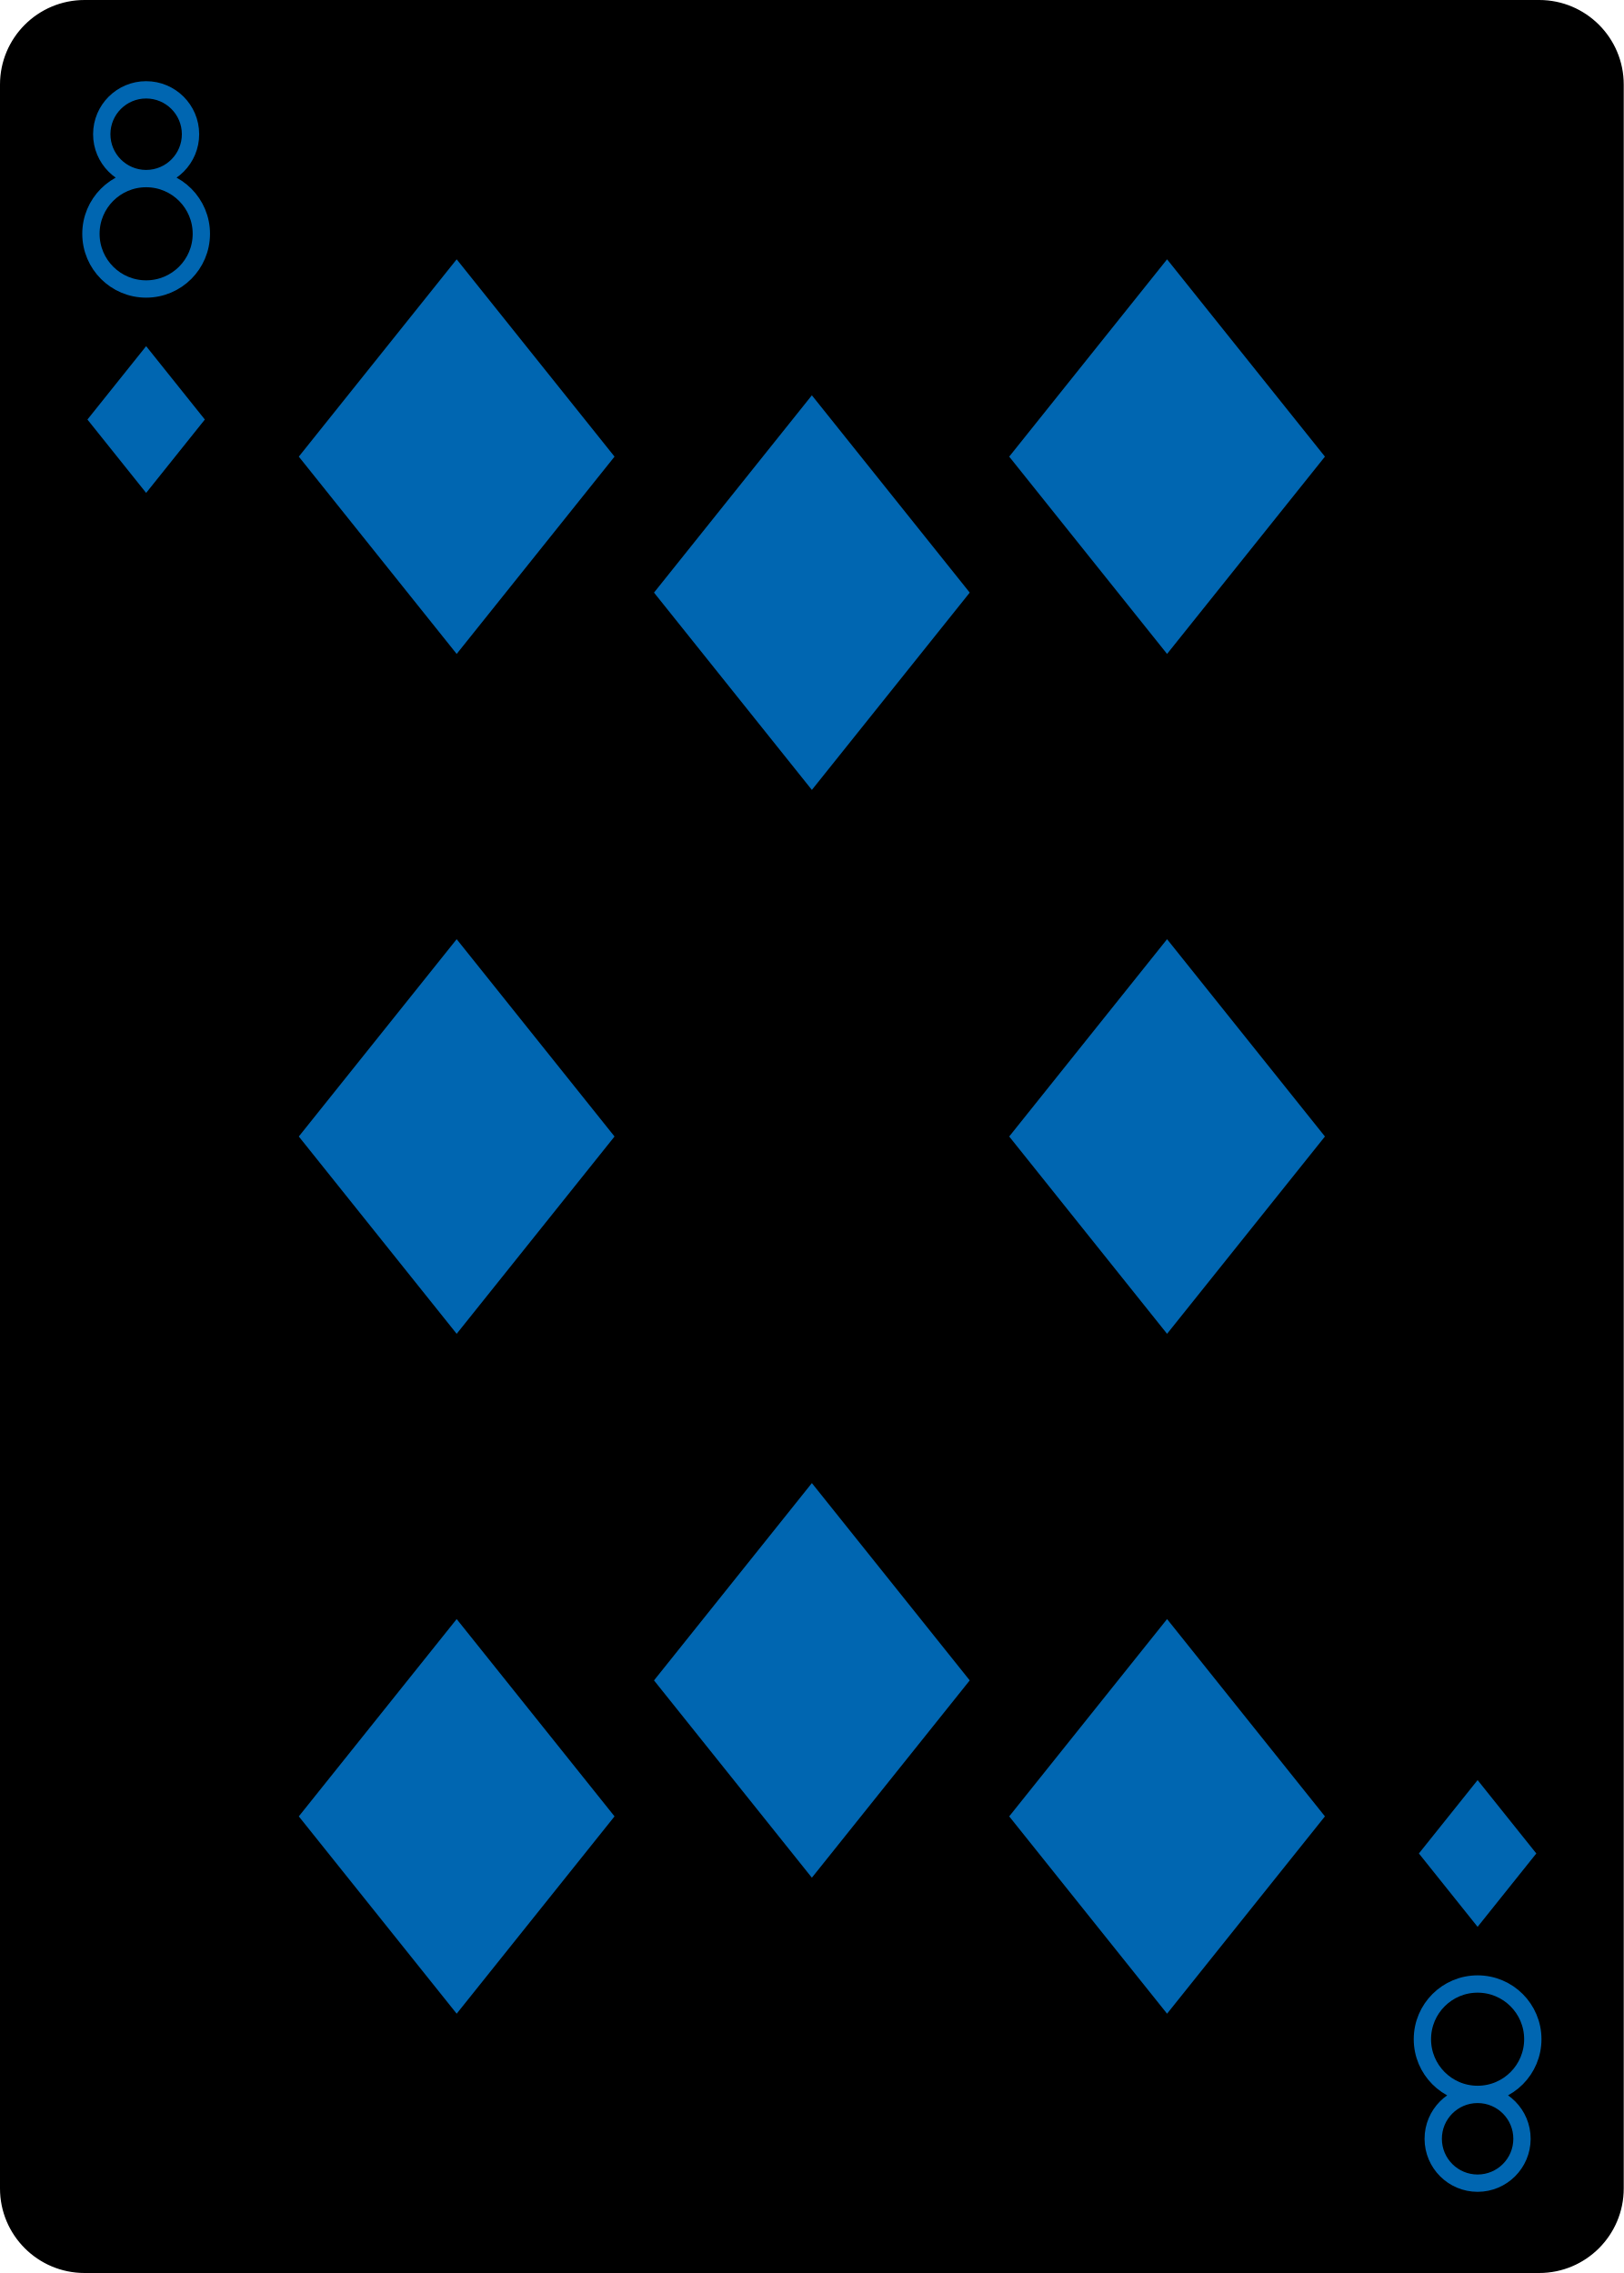
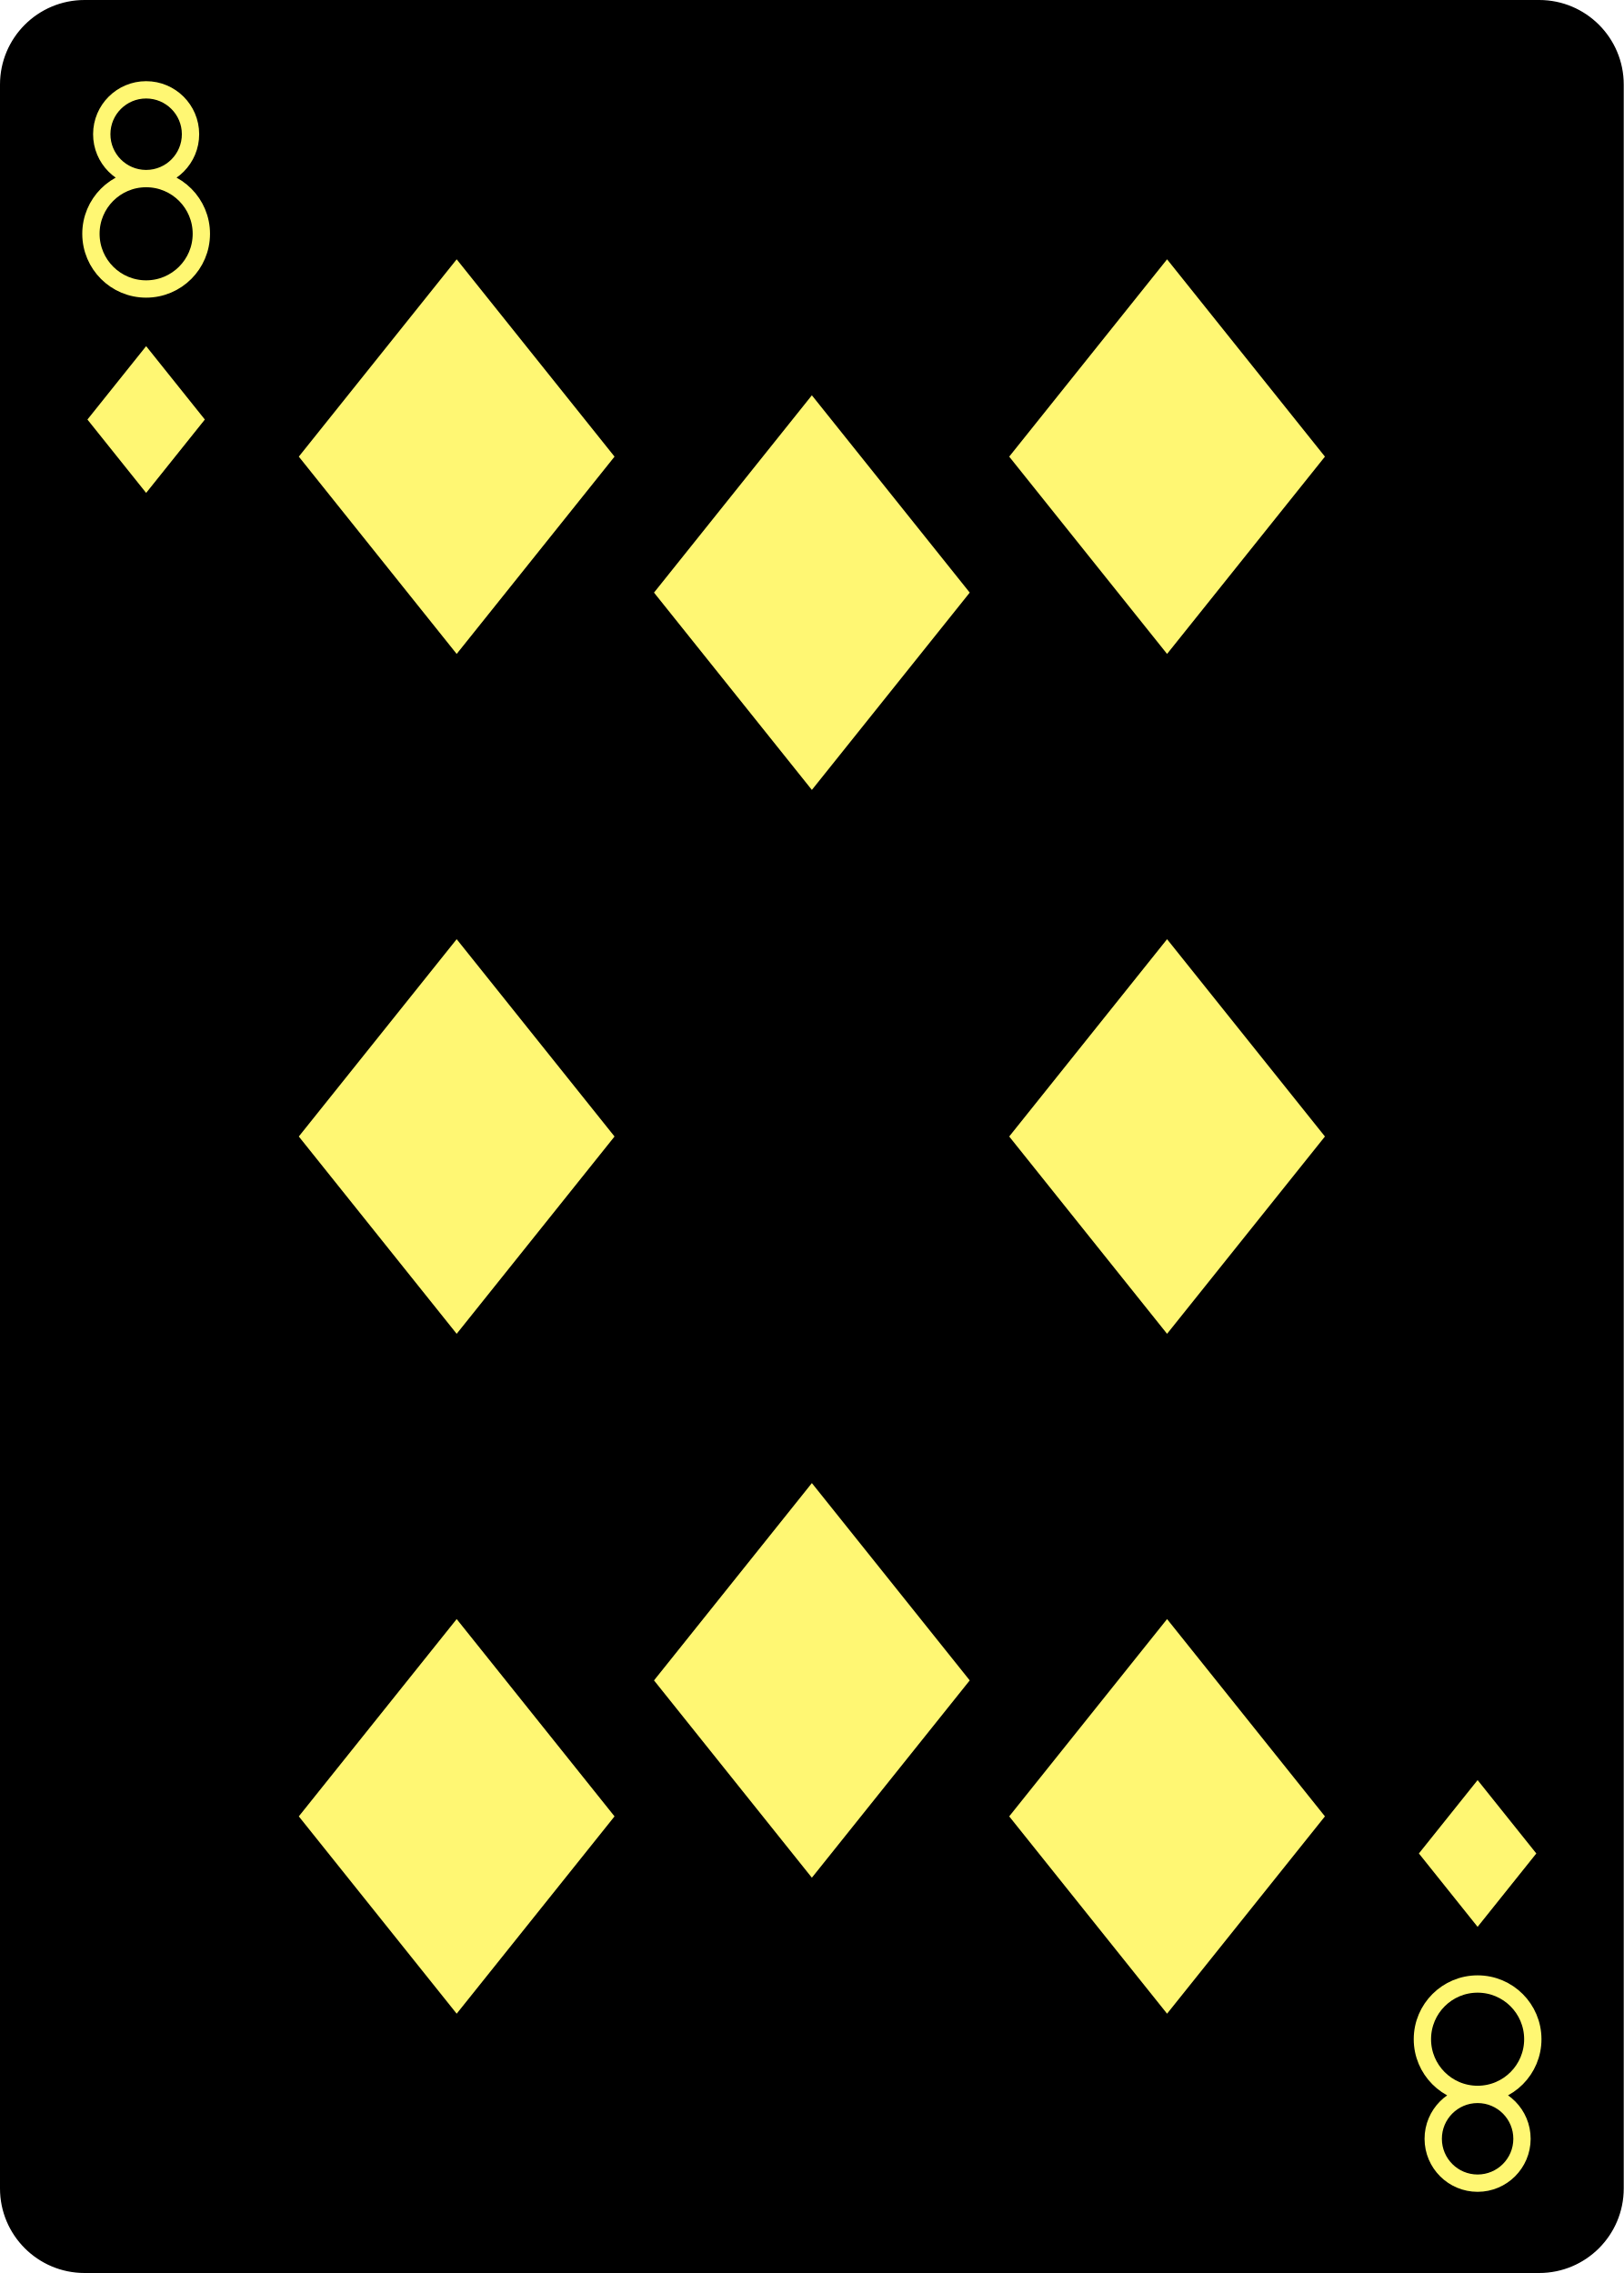
<svg xmlns="http://www.w3.org/2000/svg" xmlns:xlink="http://www.w3.org/1999/xlink" class="card" face="8D" height="3.5in" preserveAspectRatio="none" viewBox="-120 -168 240 336" width="2.5in">
  <defs>
    <symbol id="SD8" viewBox="-600 -600 1200 1200" preserveAspectRatio="xMinYMid">
-       <path d="M-400 0L0 -500L400 0L 0 500Z" fill="#0066b1" />
+       <path d="M-400 0L0 -500L400 0L 0 500Z" fill="#fff773" />
    </symbol>
    <symbol id="VD8" viewBox="-500 -500 1000 1000" preserveAspectRatio="xMinYMid">
-       <path d="M-1 -50A205 205 0 1 1 1 -50L-1 -50A255 255 0 1 0 1 -50Z" stroke="#0066b1" stroke-width="80" stroke-linecap="square" stroke-miterlimit="1.5" fill="none" />
+       <path d="M-1 -50A205 205 0 1 1 1 -50L-1 -50A255 255 0 1 0 1 -50Z" stroke="#fff773" stroke-width="80" stroke-linecap="square" stroke-miterlimit="1.5" fill="none" />
    </symbol>
  </defs>
  <rect width="239" height="335" x="-119.5" y="-167.5" rx="12" ry="12" fill="#000000" stroke="black" />
  <use xlink:href="#VD8" height="32" width="32" x="-114.4" y="-156" />
  <use xlink:href="#SD8" height="26.032" width="26.032" x="-111.416" y="-119" />
  <use xlink:href="#SD8" height="70" width="70" x="-87.501" y="-135.501" />
  <use xlink:href="#SD8" height="70" width="70" x="17.501" y="-135.501" />
  <use xlink:href="#SD8" height="70" width="70" x="-35" y="-115.4" />
  <use xlink:href="#SD8" height="70" width="70" x="-87.501" y="-35" />
  <use xlink:href="#SD8" height="70" width="70" x="17.501" y="-35" />
  <g transform="rotate(180)">
    <use xlink:href="#VD8" height="32" width="32" x="-114.4" y="-156" />
    <use xlink:href="#SD8" height="26.032" width="26.032" x="-111.416" y="-119" />
    <use xlink:href="#SD8" height="70" width="70" x="-87.501" y="-135.501" />
    <use xlink:href="#SD8" height="70" width="70" x="17.501" y="-135.501" />
    <use xlink:href="#SD8" height="70" width="70" x="-35" y="-115.4" />
  </g>
</svg>
